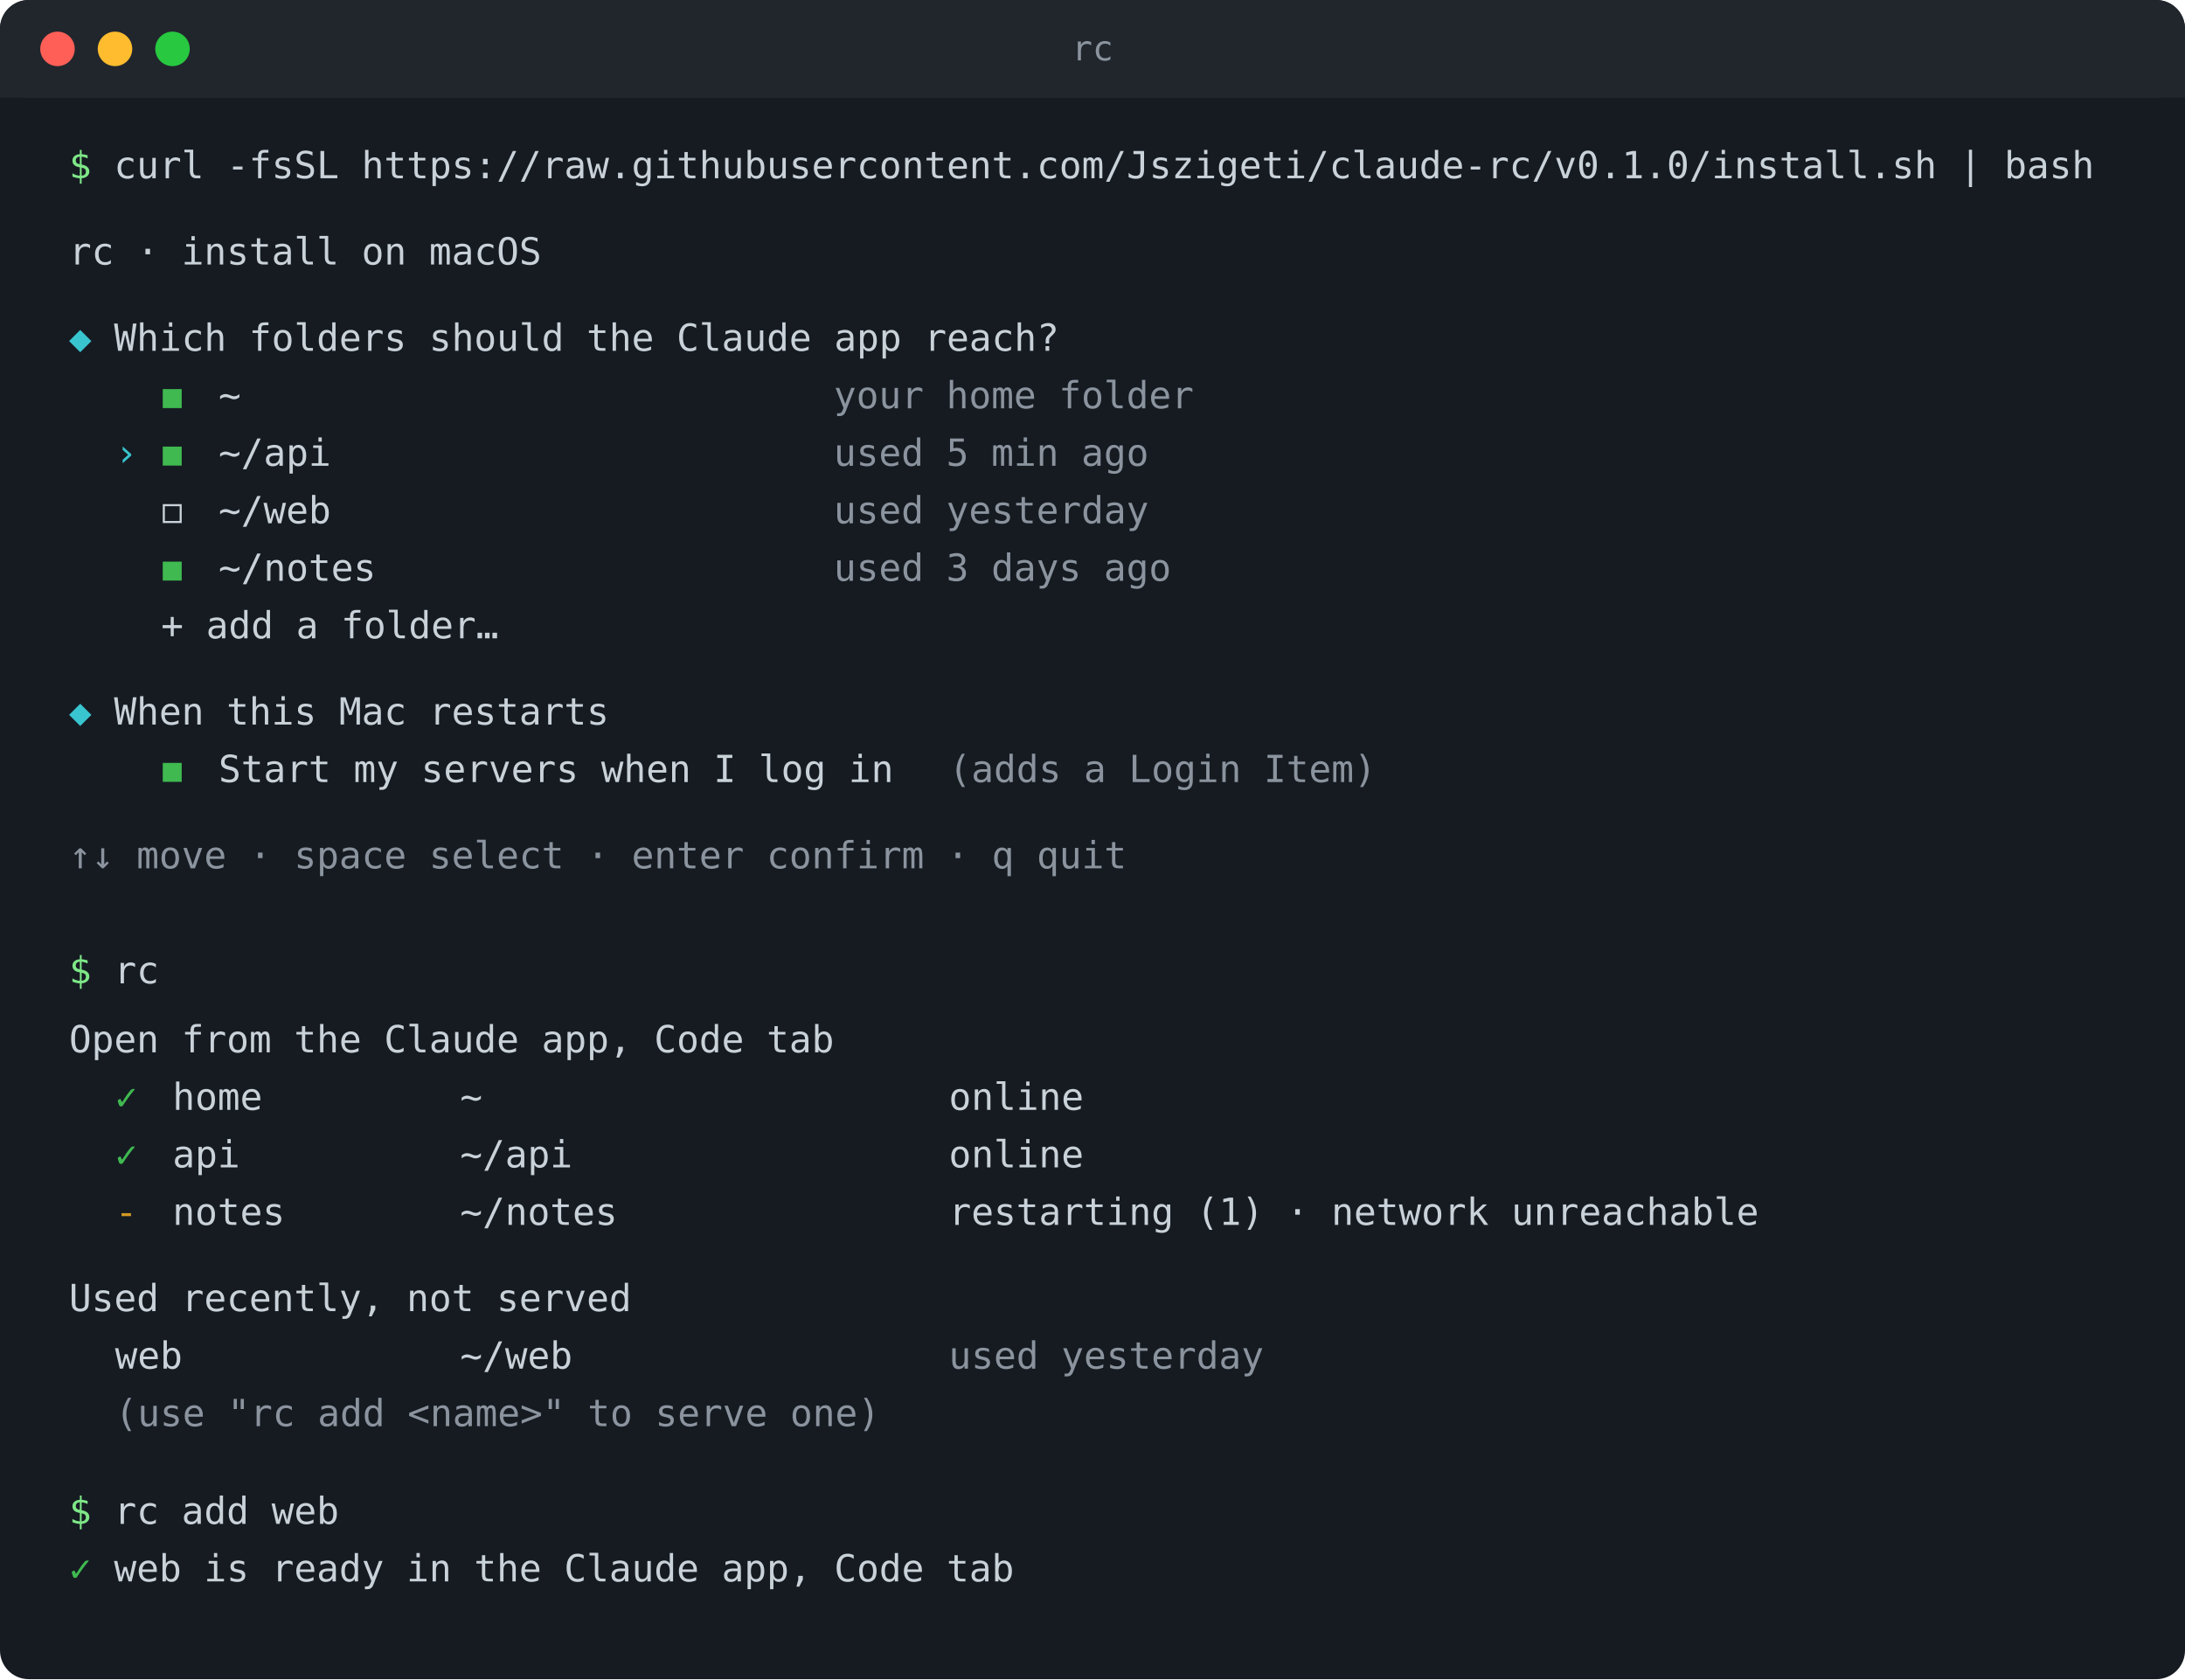
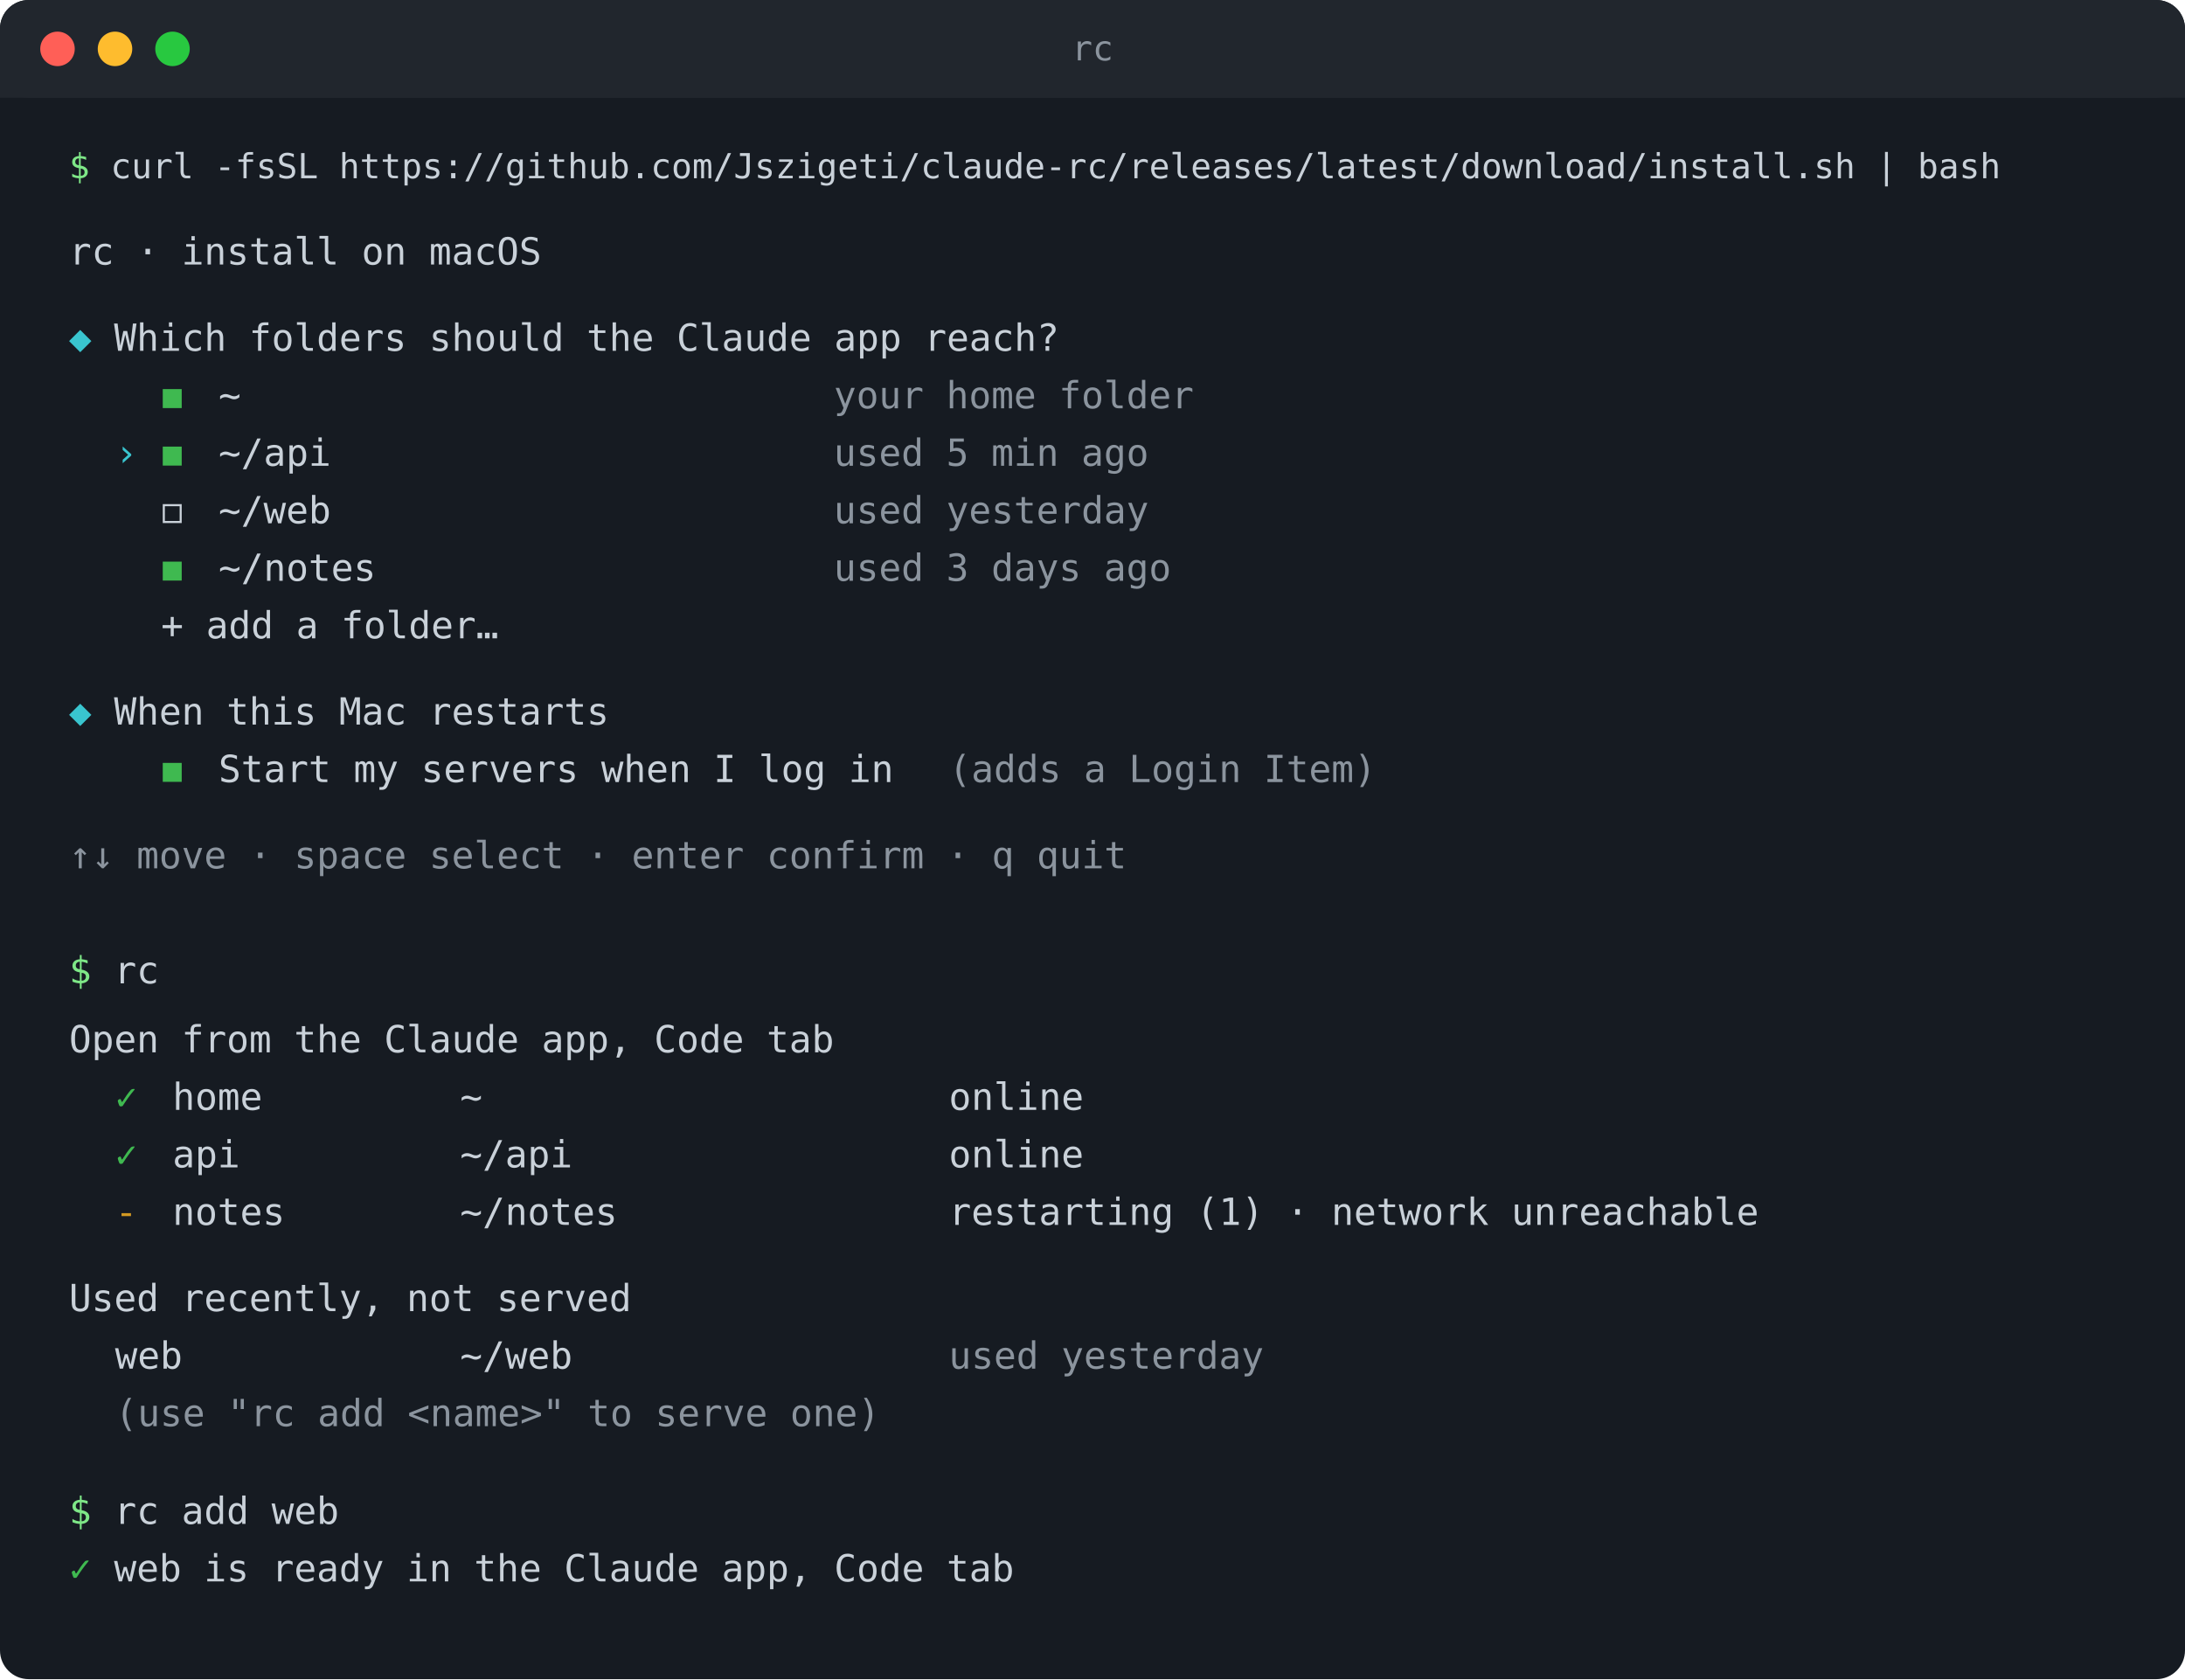
<svg xmlns="http://www.w3.org/2000/svg" viewBox="0 0 760 584" font-family="'SF Mono', Menlo, Consolas, monospace" font-size="13">
  <rect width="760" height="584" rx="10" fill="#161b22" />
  <rect width="760" height="34" rx="10" fill="#21262d" />
  <rect y="24" width="760" height="10" fill="#21262d" />
  <circle cx="20" cy="17" r="6" fill="#ff5f57" />
  <circle cx="40" cy="17" r="6" fill="#febc2e" />
  <circle cx="60" cy="17" r="6" fill="#28c840" />
  <text x="380" y="21" text-anchor="middle" fill="#8b949e" font-size="12">rc</text>
  <g fill="#c9d1d9">
-     <text x="24" y="62">
-       <tspan fill="#7ee787">$</tspan> curl -fsSL https://raw.githubusercontent.com/Jszigeti/claude-rc/v0.1.0/install.sh | bash</text>
+     <text x="24" y="62" font-size="12">
+       <tspan fill="#7ee787">$</tspan> curl -fsSL https://github.com/Jszigeti/claude-rc/releases/latest/download/install.sh | bash</text>
    <text x="24" y="92">rc · install on macOS</text>
    <text x="24" y="122">
      <tspan fill="#39c5cf">◆</tspan> Which folders should the Claude app reach?</text>
    <text x="56" y="142">
      <tspan fill="#3fb950">◼</tspan>
    </text>
    <text x="76" y="142">~</text>
    <text x="290" y="142" fill="#8b949e">your home folder</text>
    <text x="40" y="162" fill="#39c5cf">›</text>
    <text x="56" y="162">
      <tspan fill="#3fb950">◼</tspan>
    </text>
    <text x="76" y="162">~/api</text>
    <text x="290" y="162" fill="#8b949e">used 5 min ago</text>
    <text x="56" y="182">◻</text>
    <text x="76" y="182">~/web</text>
    <text x="290" y="182" fill="#8b949e">used yesterday</text>
    <text x="56" y="202">
      <tspan fill="#3fb950">◼</tspan>
    </text>
    <text x="76" y="202">~/notes</text>
    <text x="290" y="202" fill="#8b949e">used 3 days ago</text>
    <text x="56" y="222">+ add a folder…</text>
    <text x="24" y="252">
      <tspan fill="#39c5cf">◆</tspan> When this Mac restarts</text>
    <text x="56" y="272">
      <tspan fill="#3fb950">◼</tspan>
    </text>
    <text x="76" y="272">Start my servers when I log in</text>
    <text x="330" y="272" fill="#8b949e">(adds a Login Item)</text>
    <text x="24" y="302" fill="#8b949e">↑↓ move · space select · enter confirm · q quit</text>
    <text x="24" y="342">
      <tspan fill="#7ee787">$</tspan> rc</text>
    <text x="24" y="366">Open from the Claude app, Code tab</text>
    <text x="40" y="386" fill="#3fb950">✓</text>
    <text x="60" y="386">home</text>
    <text x="160" y="386">~</text>
    <text x="330" y="386">online</text>
    <text x="40" y="406" fill="#3fb950">✓</text>
    <text x="60" y="406">api</text>
    <text x="160" y="406">~/api</text>
    <text x="330" y="406">online</text>
    <text x="40" y="426" fill="#d29922">-</text>
    <text x="60" y="426">notes</text>
    <text x="160" y="426">~/notes</text>
    <text x="330" y="426">restarting (1) · network unreachable</text>
    <text x="24" y="456">Used recently, not served</text>
    <text x="40" y="476">web</text>
    <text x="160" y="476">~/web</text>
    <text x="330" y="476" fill="#8b949e">used yesterday</text>
    <text x="40" y="496" fill="#8b949e">(use "rc add &lt;name&gt;" to serve one)</text>
    <text x="24" y="530">
      <tspan fill="#7ee787">$</tspan> rc add web</text>
    <text x="24" y="550">
      <tspan fill="#3fb950">✓</tspan> web is ready in the Claude app, Code tab</text>
  </g>
</svg>
